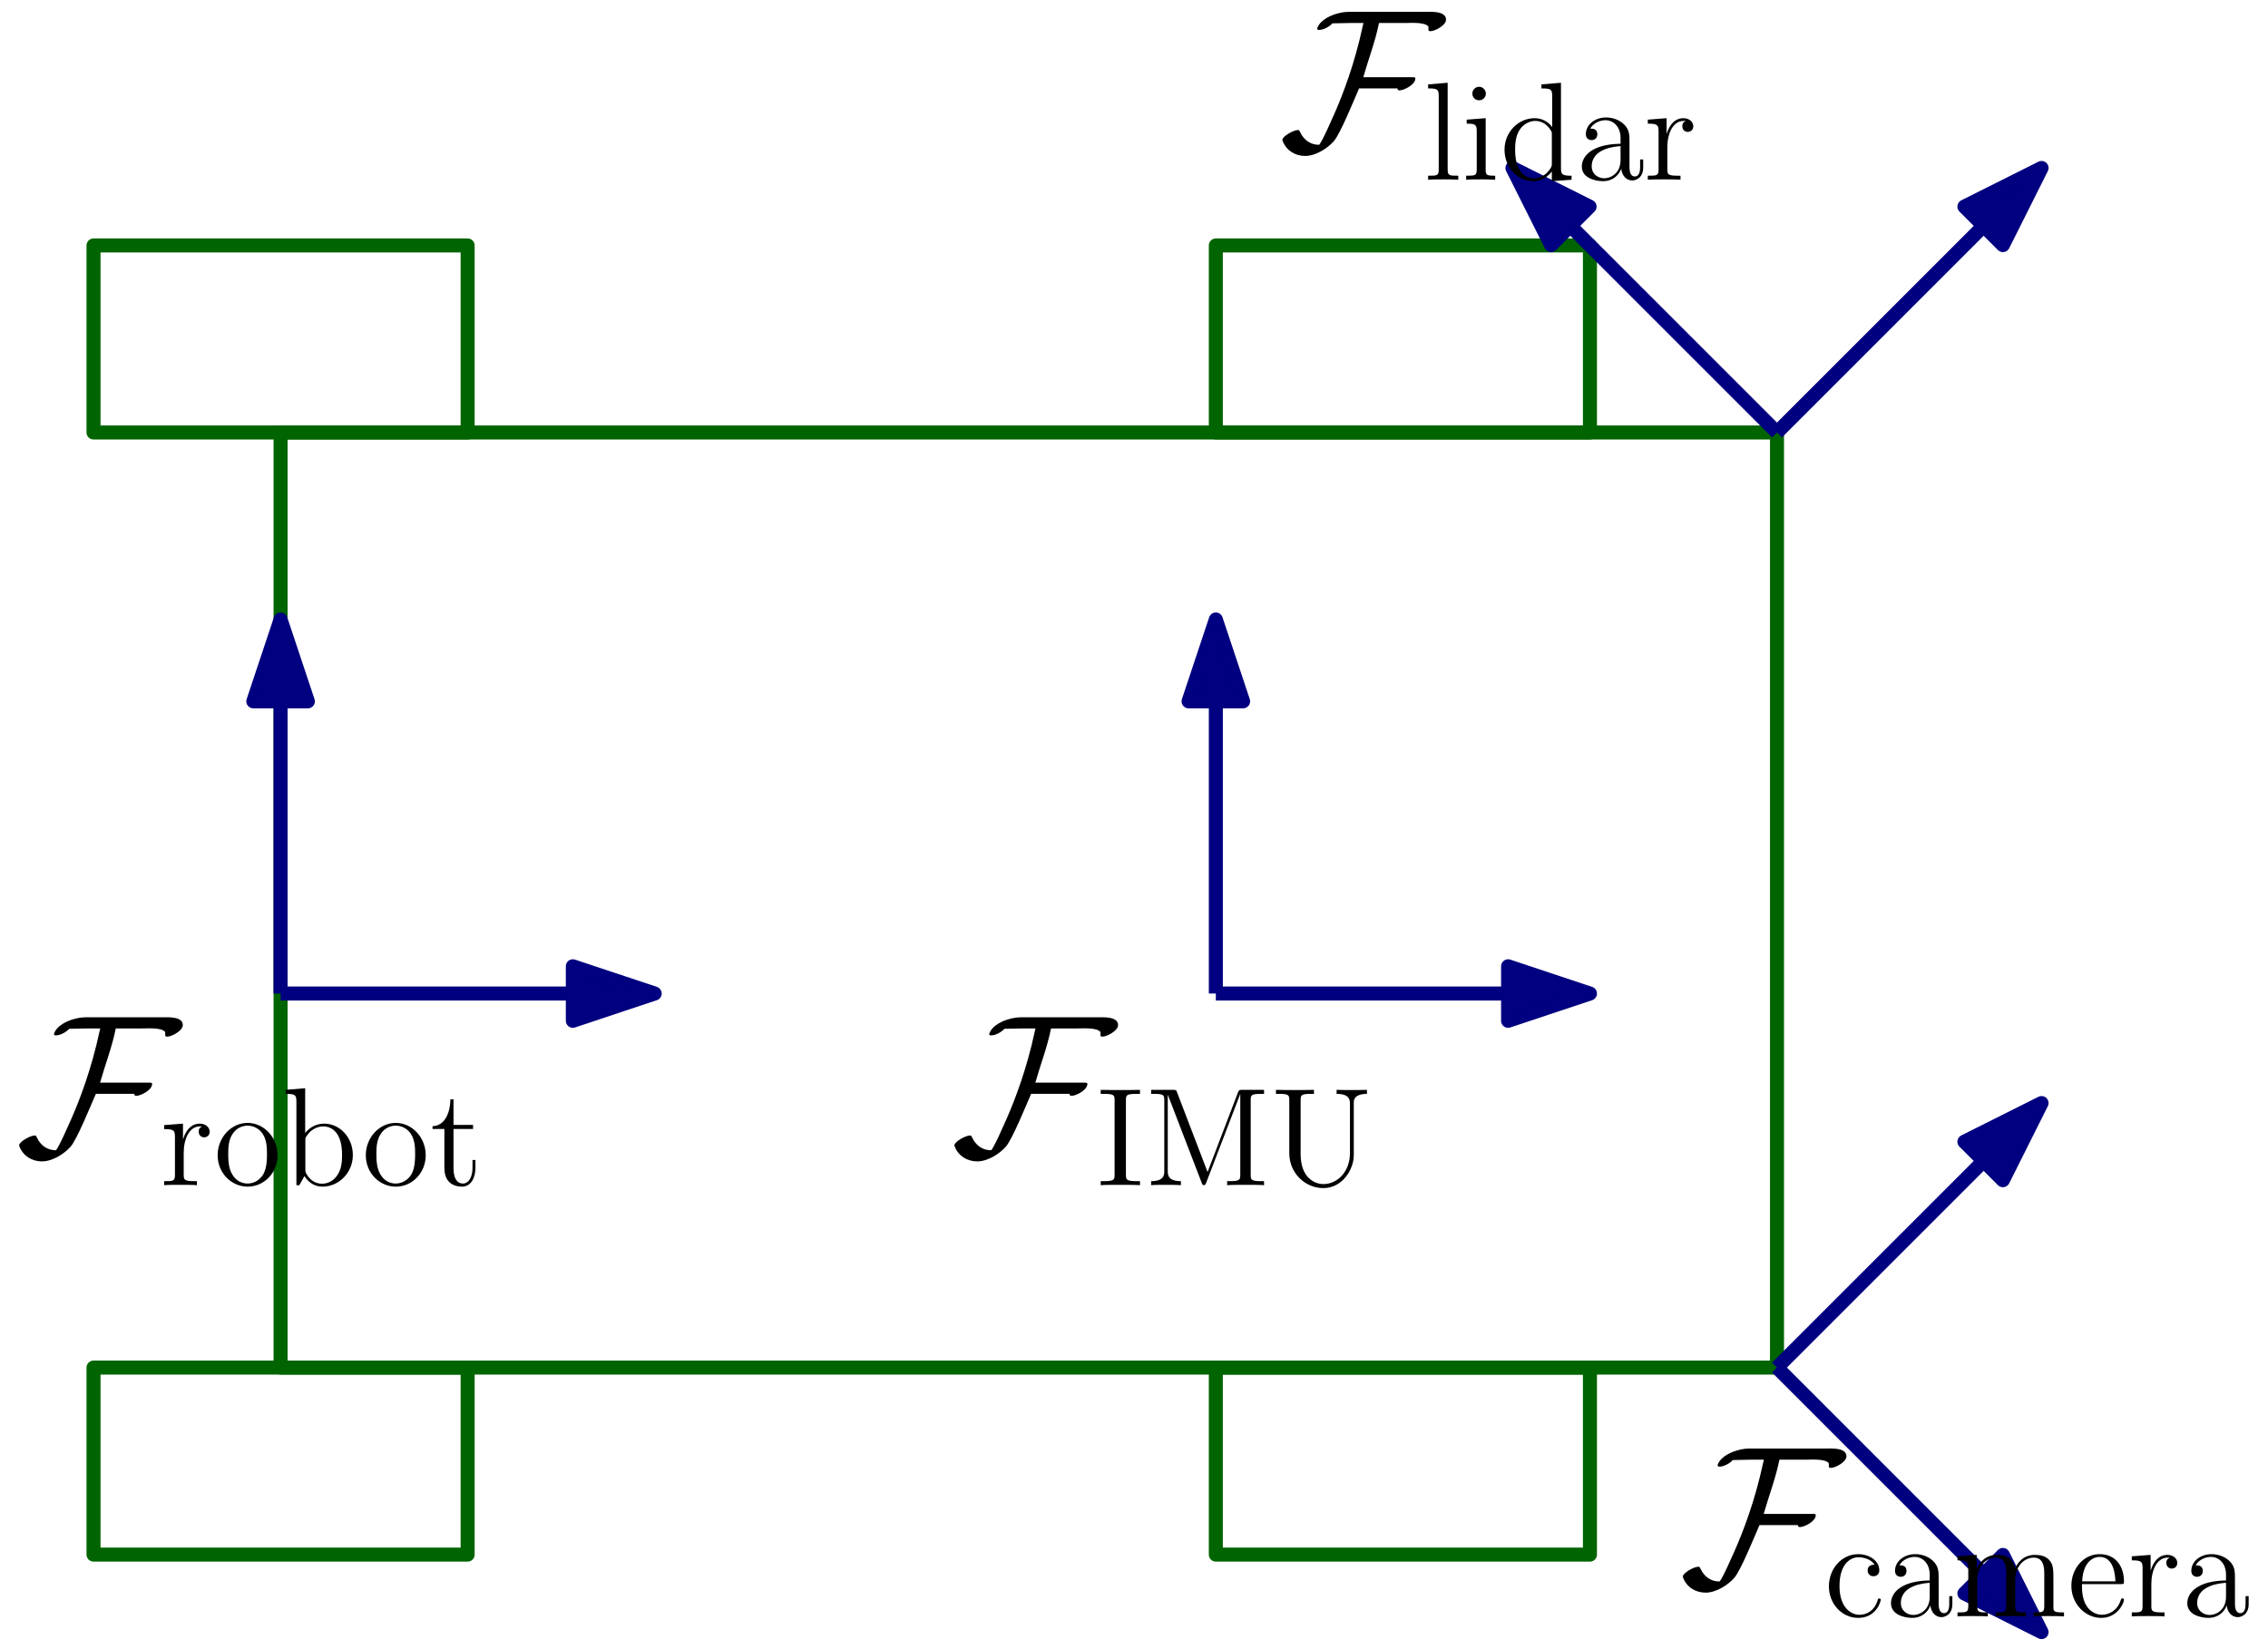
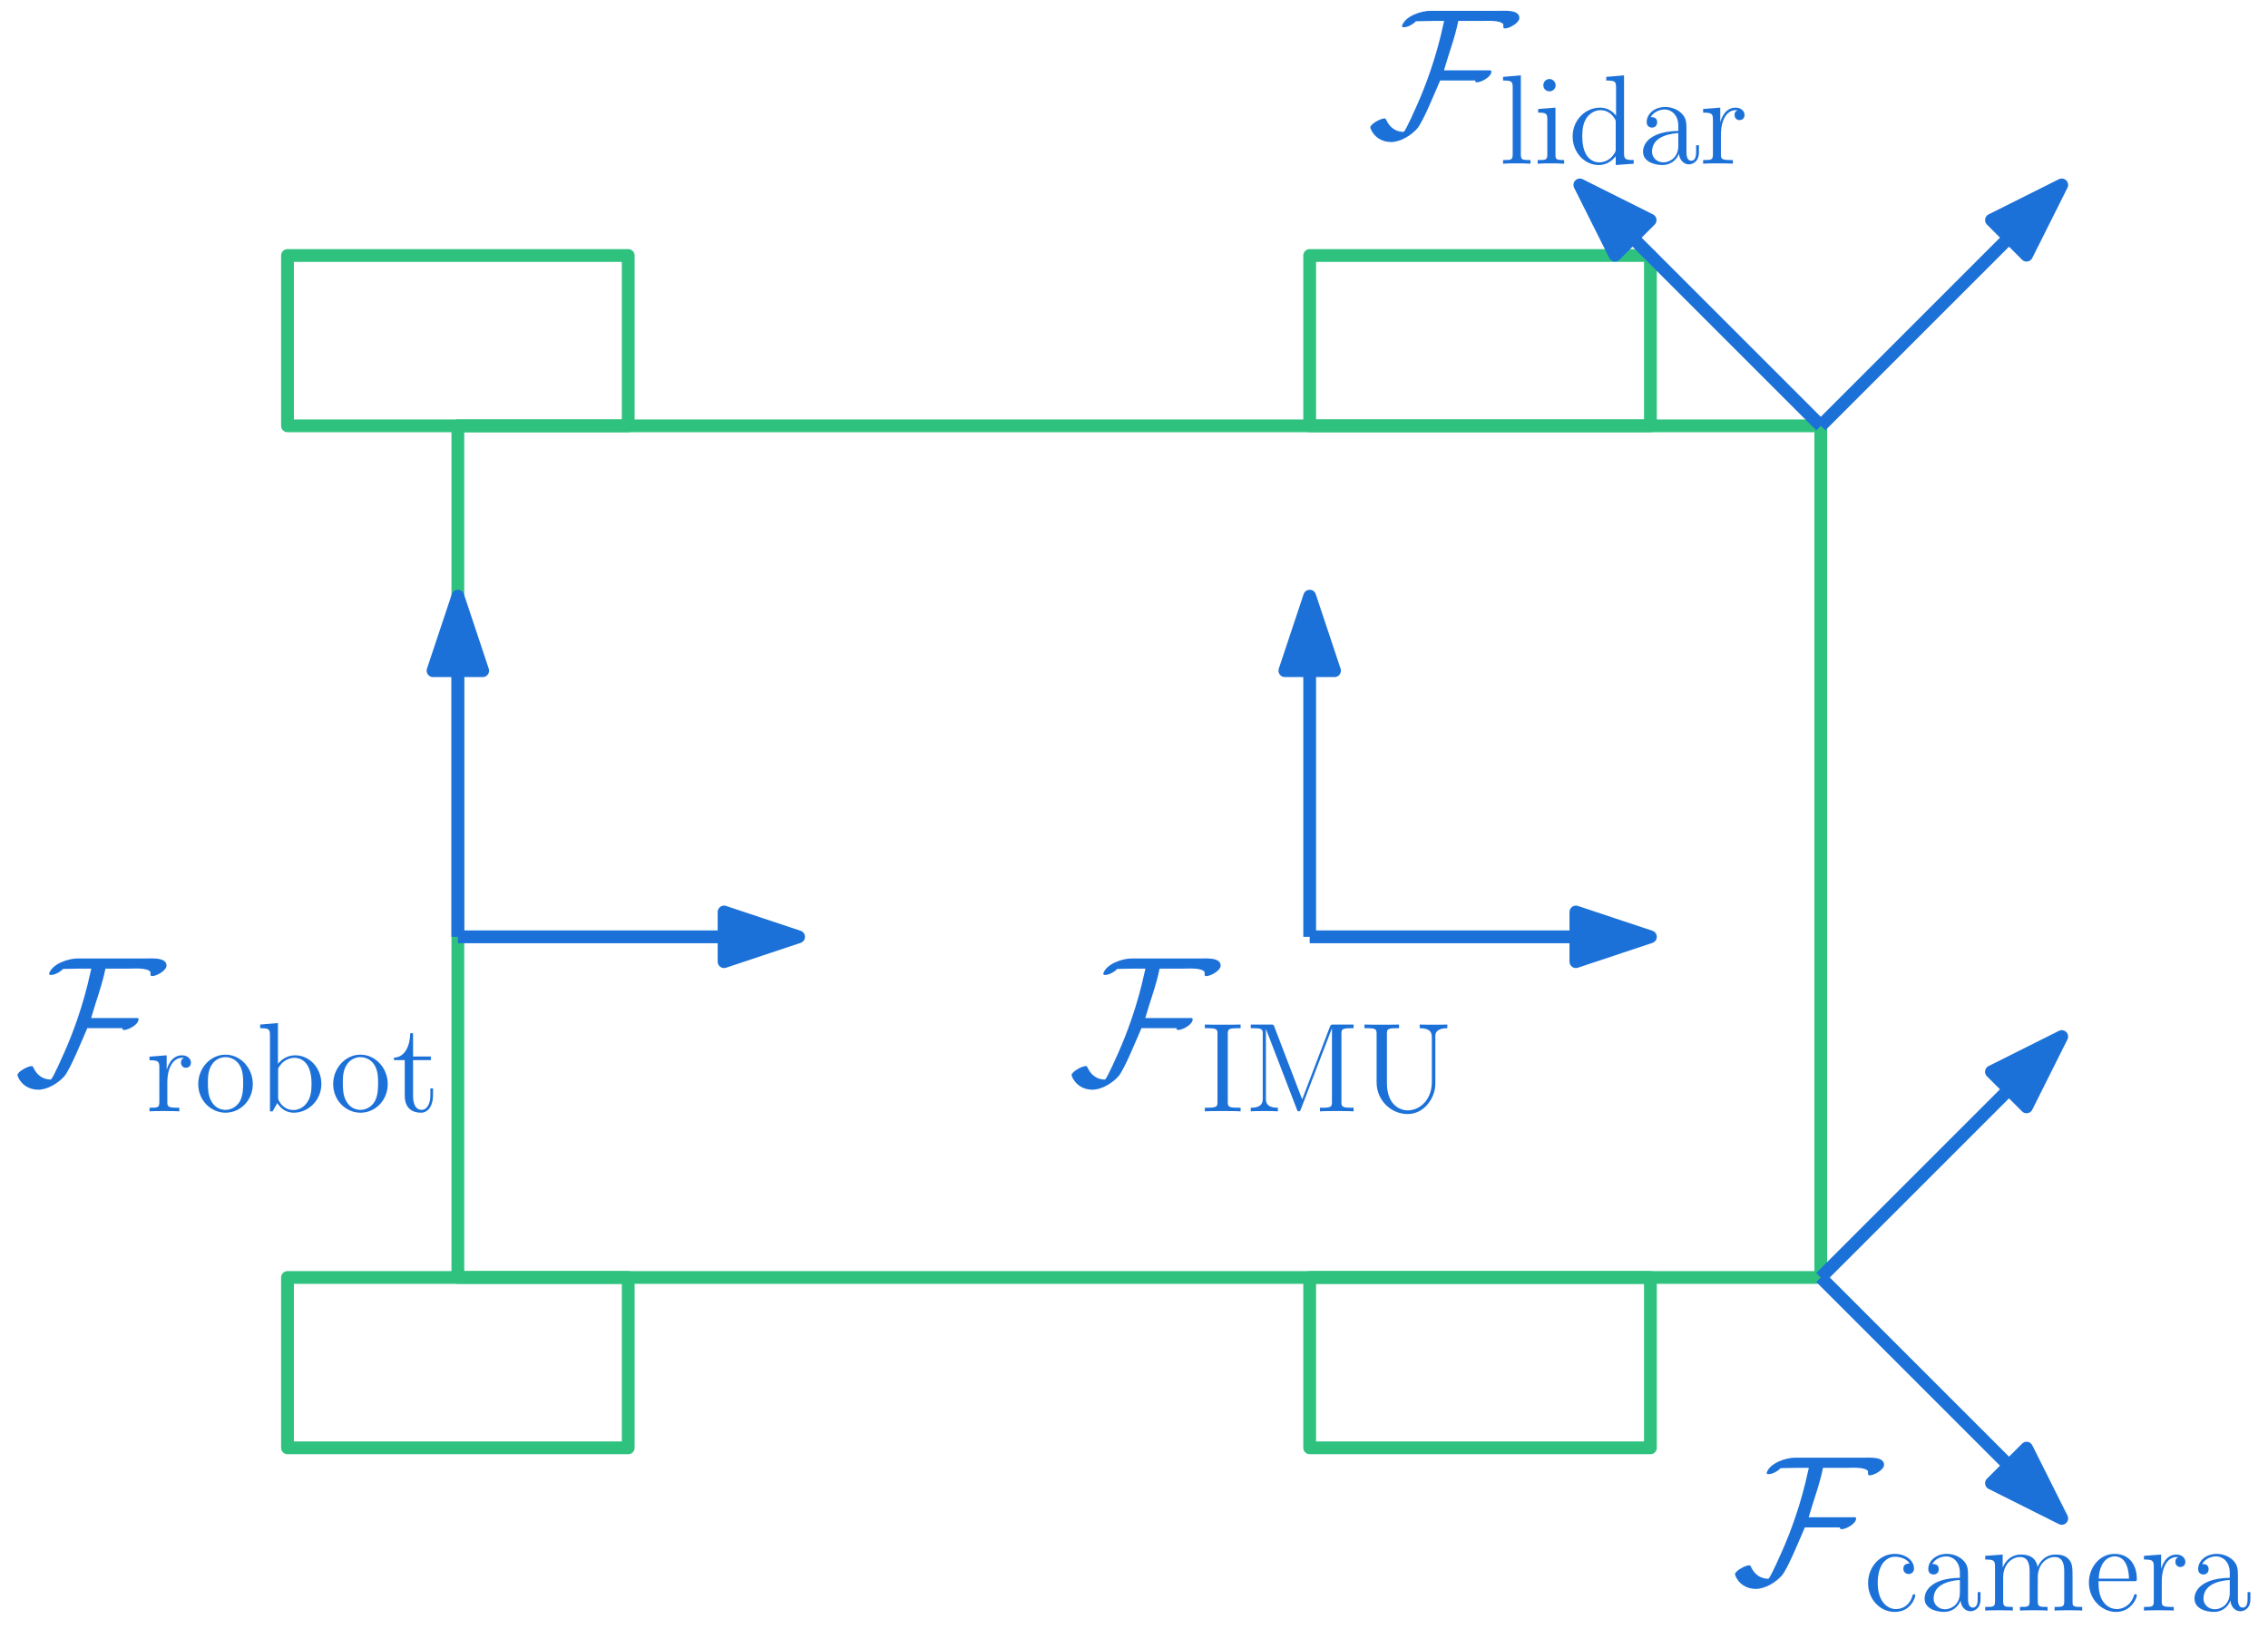
- <svg xmlns="http://www.w3.org/2000/svg" xmlns:xlink="http://www.w3.org/1999/xlink" width="194pt" height="141pt" viewBox="0 0 194 141" version="1.1">
+ <svg xmlns="http://www.w3.org/2000/svg" xmlns:xlink="http://www.w3.org/1999/xlink" width="213pt" height="153pt" viewBox="0 0 213 153" version="1.1">
  <defs>
    <g>
      <symbol overflow="visible" id="glyph0-0">
        <path style="stroke:none;" d="" />
      </symbol>
      <symbol overflow="visible" id="glyph0-1">
        <path style="stroke:none;" d="M 14.297 -11.109 C 14.297 -11.891 12.969 -11.781 12.438 -11.781 L 5.938 -11.781 C 5.078 -11.781 3.547 -11.281 3.266 -10.344 C 3.312 -10.25 3.344 -10.234 3.438 -10.234 C 3.828 -10.234 4.344 -10.531 4.578 -10.797 C 5.109 -10.797 5.625 -10.828 6.172 -10.828 L 7.234 -10.828 C 7.234 -10.828 7.156 -10.516 7.156 -10.5 C 6.484 -7.359 5.469 -4.688 4.719 -3 C 4.609 -2.766 3.688 -0.625 3.438 -0.406 C 2.688 -0.406 2.125 -0.828 1.812 -1.5 C 1.75 -1.594 1.75 -1.672 1.641 -1.672 C 1.234 -1.672 0.297 -1.125 0.297 -0.828 C 0.297 -0.797 0.312 -0.75 0.328 -0.719 C 0.641 0.094 1.406 0.547 2.25 0.547 C 3.141 0.547 4.156 -0.094 4.703 -0.719 C 5.266 -1.375 6.406 -4.203 6.859 -5.234 L 10.172 -5.234 C 10.156 -5.219 10.141 -5.203 10.141 -5.188 C 10.141 -5.109 10.25 -5.062 10.312 -5.062 C 10.688 -5.062 11.672 -5.547 11.672 -6.078 C 11.672 -6.203 11.547 -6.188 11.344 -6.188 L 7.219 -6.188 C 7.656 -7.734 8.25 -9.25 8.562 -10.828 L 10.828 -10.828 C 11.266 -10.828 12.469 -10.922 12.781 -10.531 C 12.812 -10.438 12.766 -10.266 12.812 -10.172 C 12.844 -10.141 12.891 -10.125 12.953 -10.125 C 13.359 -10.125 14.297 -10.641 14.297 -11.109 Z M 14.297 -11.109 " />
      </symbol>
      <symbol overflow="visible" id="glyph1-0">
        <path style="stroke:none;" d="" />
      </symbol>
      <symbol overflow="visible" id="glyph1-1">
        <path style="stroke:none;" d="M 2 -2.781 C 2 -3.938 2.469 -5.031 3.391 -5.031 C 3.484 -5.031 3.516 -5.031 3.562 -5.016 C 3.469 -4.969 3.281 -4.906 3.281 -4.578 C 3.281 -4.234 3.547 -4.094 3.734 -4.094 C 3.984 -4.094 4.219 -4.25 4.219 -4.578 C 4.219 -4.938 3.891 -5.266 3.375 -5.266 C 2.359 -5.266 2.016 -4.172 1.953 -3.938 L 1.938 -3.938 L 1.938 -5.266 L 0.328 -5.141 L 0.328 -4.797 C 1.141 -4.797 1.25 -4.703 1.25 -4.125 L 1.25 -0.891 C 1.25 -0.344 1.109 -0.344 0.328 -0.344 L 0.328 0 C 0.672 -0.031 1.328 -0.031 1.688 -0.031 C 2.016 -0.031 2.859 -0.031 3.125 0 L 3.125 -0.344 L 2.891 -0.344 C 2.016 -0.344 2 -0.484 2 -0.906 Z M 2 -2.781 " />
      </symbol>
      <symbol overflow="visible" id="glyph1-2">
        <path style="stroke:none;" d="M 5.484 -2.562 C 5.484 -4.094 4.312 -5.328 2.922 -5.328 C 1.5 -5.328 0.359 -4.062 0.359 -2.562 C 0.359 -1.031 1.547 0.125 2.922 0.125 C 4.328 0.125 5.484 -1.047 5.484 -2.562 Z M 2.922 -0.141 C 2.484 -0.141 1.953 -0.328 1.609 -0.922 C 1.281 -1.453 1.266 -2.156 1.266 -2.672 C 1.266 -3.125 1.266 -3.844 1.641 -4.391 C 1.969 -4.906 2.5 -5.094 2.922 -5.094 C 3.375 -5.094 3.891 -4.875 4.203 -4.406 C 4.578 -3.859 4.578 -3.109 4.578 -2.672 C 4.578 -2.25 4.578 -1.5 4.266 -0.938 C 3.938 -0.375 3.375 -0.141 2.922 -0.141 Z M 2.922 -0.141 " />
      </symbol>
      <symbol overflow="visible" id="glyph1-3">
        <path style="stroke:none;" d="M 2 -8.297 L 0.328 -8.156 L 0.328 -7.812 C 1.141 -7.812 1.25 -7.734 1.25 -7.141 L 1.25 0 L 1.5 0 C 1.547 -0.094 1.891 -0.688 1.938 -0.781 C 2.219 -0.328 2.719 0.125 3.484 0.125 C 4.859 0.125 6.078 -1.047 6.078 -2.578 C 6.078 -4.094 4.953 -5.266 3.625 -5.266 C 2.969 -5.266 2.406 -4.969 2 -4.469 Z M 2.016 -3.828 C 2.016 -4.047 2.016 -4.062 2.156 -4.25 C 2.438 -4.688 2.969 -5.031 3.547 -5.031 C 3.906 -5.031 5.156 -4.891 5.156 -2.594 C 5.156 -1.797 5.047 -1.297 4.75 -0.859 C 4.516 -0.484 4.047 -0.125 3.438 -0.125 C 2.797 -0.125 2.375 -0.531 2.172 -0.859 C 2.016 -1.109 2.016 -1.156 2.016 -1.359 Z M 2.016 -3.828 " />
      </symbol>
      <symbol overflow="visible" id="glyph1-4">
        <path style="stroke:none;" d="M 2.016 -4.812 L 3.688 -4.812 L 3.688 -5.156 L 2.016 -5.156 L 2.016 -7.344 L 1.75 -7.344 C 1.734 -6.234 1.297 -5.078 0.219 -5.047 L 0.219 -4.812 L 1.234 -4.812 L 1.234 -1.484 C 1.234 -0.156 2.109 0.125 2.75 0.125 C 3.5 0.125 3.891 -0.625 3.891 -1.484 L 3.891 -2.156 L 3.641 -2.156 L 3.641 -1.5 C 3.641 -0.641 3.281 -0.141 2.828 -0.141 C 2.016 -0.141 2.016 -1.25 2.016 -1.453 Z M 2.016 -4.812 " />
      </symbol>
      <symbol overflow="visible" id="glyph1-5">
        <path style="stroke:none;" d="M 2.062 -8.297 L 0.391 -8.156 L 0.391 -7.812 C 1.203 -7.812 1.297 -7.734 1.297 -7.141 L 1.297 -0.891 C 1.297 -0.344 1.172 -0.344 0.391 -0.344 L 0.391 0 C 0.734 -0.031 1.312 -0.031 1.672 -0.031 C 2.031 -0.031 2.625 -0.031 2.969 0 L 2.969 -0.344 C 2.203 -0.344 2.062 -0.344 2.062 -0.891 Z M 2.062 -8.297 " />
      </symbol>
      <symbol overflow="visible" id="glyph1-6">
        <path style="stroke:none;" d="M 2.078 -7.359 C 2.078 -7.672 1.828 -7.953 1.5 -7.953 C 1.188 -7.953 0.922 -7.703 0.922 -7.375 C 0.922 -7.016 1.203 -6.797 1.5 -6.797 C 1.859 -6.797 2.078 -7.094 2.078 -7.359 Z M 0.438 -5.141 L 0.438 -4.797 C 1.188 -4.797 1.297 -4.719 1.297 -4.141 L 1.297 -0.891 C 1.297 -0.344 1.172 -0.344 0.391 -0.344 L 0.391 0 C 0.734 -0.031 1.297 -0.031 1.656 -0.031 C 1.781 -0.031 2.469 -0.031 2.875 0 L 2.875 -0.344 C 2.109 -0.344 2.062 -0.406 2.062 -0.875 L 2.062 -5.266 Z M 0.438 -5.141 " />
      </symbol>
      <symbol overflow="visible" id="glyph1-7">
        <path style="stroke:none;" d="M 3.578 -8.156 L 3.578 -7.812 C 4.406 -7.812 4.5 -7.734 4.5 -7.141 L 4.5 -4.5 C 4.25 -4.859 3.734 -5.266 3 -5.266 C 1.609 -5.266 0.422 -4.094 0.422 -2.562 C 0.422 -1.047 1.547 0.125 2.875 0.125 C 3.781 0.125 4.297 -0.484 4.469 -0.703 L 4.469 0.125 L 6.156 0 L 6.156 -0.344 C 5.344 -0.344 5.25 -0.438 5.25 -1.016 L 5.25 -8.297 Z M 4.469 -1.406 C 4.469 -1.188 4.469 -1.141 4.297 -0.891 C 4.016 -0.469 3.531 -0.125 2.922 -0.125 C 2.625 -0.125 1.328 -0.234 1.328 -2.562 C 1.328 -3.422 1.469 -3.891 1.734 -4.297 C 1.969 -4.656 2.453 -5.031 3.047 -5.031 C 3.797 -5.031 4.203 -4.5 4.328 -4.297 C 4.469 -4.094 4.469 -4.078 4.469 -3.859 Z M 4.469 -1.406 " />
      </symbol>
      <symbol overflow="visible" id="glyph1-8">
        <path style="stroke:none;" d="M 4.609 -3.188 C 4.609 -3.844 4.609 -4.312 4.094 -4.781 C 3.672 -5.156 3.125 -5.328 2.609 -5.328 C 1.625 -5.328 0.875 -4.688 0.875 -3.906 C 0.875 -3.562 1.094 -3.391 1.375 -3.391 C 1.656 -3.391 1.859 -3.594 1.859 -3.891 C 1.859 -4.375 1.438 -4.375 1.25 -4.375 C 1.531 -4.875 2.109 -5.094 2.578 -5.094 C 3.125 -5.094 3.844 -4.641 3.844 -3.562 L 3.844 -3.078 C 1.438 -3.047 0.531 -2.047 0.531 -1.125 C 0.531 -0.172 1.625 0.125 2.359 0.125 C 3.141 0.125 3.688 -0.359 3.906 -0.938 C 3.953 -0.375 4.328 0.062 4.844 0.062 C 5.094 0.062 5.781 -0.109 5.781 -1.062 L 5.781 -1.734 L 5.516 -1.734 L 5.516 -1.062 C 5.516 -0.375 5.234 -0.281 5.062 -0.281 C 4.609 -0.281 4.609 -0.922 4.609 -1.094 Z M 3.844 -1.688 C 3.844 -0.516 2.969 -0.125 2.453 -0.125 C 1.859 -0.125 1.375 -0.547 1.375 -1.125 C 1.375 -2.703 3.406 -2.844 3.844 -2.875 Z M 3.844 -1.688 " />
      </symbol>
      <symbol overflow="visible" id="glyph1-9">
        <path style="stroke:none;" d="M 2.594 -7.25 C 2.594 -7.703 2.625 -7.812 3.531 -7.812 L 3.797 -7.812 L 3.797 -8.156 C 3.5 -8.141 2.469 -8.141 2.109 -8.141 C 1.75 -8.141 0.719 -8.141 0.438 -8.156 L 0.438 -7.812 L 0.688 -7.812 C 1.594 -7.812 1.625 -7.703 1.625 -7.25 L 1.625 -0.906 C 1.625 -0.469 1.594 -0.344 0.688 -0.344 L 0.438 -0.344 L 0.438 0 C 0.719 -0.031 1.75 -0.031 2.109 -0.031 C 2.469 -0.031 3.5 -0.031 3.797 0 L 3.797 -0.344 L 3.531 -0.344 C 2.625 -0.344 2.594 -0.469 2.594 -0.906 Z M 2.594 -7.25 " />
      </symbol>
      <symbol overflow="visible" id="glyph1-10">
        <path style="stroke:none;" d="M 2.75 -7.938 C 2.672 -8.156 2.656 -8.156 2.375 -8.156 L 0.531 -8.156 L 0.531 -7.812 L 0.766 -7.812 C 1.625 -7.812 1.656 -7.703 1.656 -7.25 L 1.656 -1.234 C 1.656 -0.906 1.656 -0.344 0.531 -0.344 L 0.531 0 C 0.844 -0.031 1.469 -0.031 1.812 -0.031 C 2.141 -0.031 2.766 -0.031 3.078 0 L 3.078 -0.344 C 1.953 -0.344 1.953 -0.906 1.953 -1.234 L 1.953 -7.75 L 4.844 -0.234 C 4.891 -0.094 4.922 0 5.047 0 C 5.156 0 5.172 -0.062 5.25 -0.234 L 8.156 -7.812 L 8.156 -0.906 C 8.156 -0.469 8.125 -0.344 7.266 -0.344 L 7.031 -0.344 L 7.031 0 C 7.297 -0.031 8.266 -0.031 8.609 -0.031 C 8.953 -0.031 9.906 -0.031 10.188 0 L 10.188 -0.344 L 9.938 -0.344 C 9.078 -0.344 9.047 -0.469 9.047 -0.906 L 9.047 -7.25 C 9.047 -7.703 9.078 -7.812 9.938 -7.812 L 10.188 -7.812 L 10.188 -8.156 L 8.328 -8.156 C 8.062 -8.156 8.062 -8.156 7.953 -7.922 L 5.359 -1.125 Z M 2.75 -7.938 " />
      </symbol>
      <symbol overflow="visible" id="glyph1-11">
        <path style="stroke:none;" d="M 6.812 -2.75 C 6.812 -1.078 5.672 -0.094 4.547 -0.094 C 3.844 -0.094 2.594 -0.578 2.594 -2.672 L 2.594 -7.25 C 2.594 -7.703 2.625 -7.812 3.484 -7.812 L 3.734 -7.812 L 3.734 -8.156 C 3.438 -8.141 2.469 -8.141 2.109 -8.141 C 1.75 -8.141 0.781 -8.141 0.484 -8.156 L 0.484 -7.812 L 0.734 -7.812 C 1.594 -7.812 1.625 -7.703 1.625 -7.25 L 1.625 -2.734 C 1.625 -1 3.016 0.25 4.531 0.25 C 6.188 0.25 7.141 -1.375 7.141 -2.562 L 7.141 -7.094 C 7.141 -7.812 8.062 -7.812 8.266 -7.812 L 8.266 -8.156 C 7.953 -8.141 7.312 -8.141 6.984 -8.141 C 6.641 -8.141 5.984 -8.141 5.672 -8.156 L 5.672 -7.812 C 6.812 -7.812 6.812 -7.25 6.812 -6.938 Z M 6.812 -2.75 " />
      </symbol>
      <symbol overflow="visible" id="glyph1-12">
        <path style="stroke:none;" d="M 4.328 -4.422 C 4.188 -4.422 3.734 -4.422 3.734 -3.938 C 3.734 -3.641 3.938 -3.438 4.234 -3.438 C 4.5 -3.438 4.734 -3.609 4.734 -3.953 C 4.734 -4.75 3.891 -5.328 2.922 -5.328 C 1.531 -5.328 0.422 -4.094 0.422 -2.578 C 0.422 -1.047 1.562 0.125 2.922 0.125 C 4.5 0.125 4.859 -1.312 4.859 -1.422 C 4.859 -1.531 4.766 -1.531 4.734 -1.531 C 4.625 -1.531 4.609 -1.5 4.578 -1.344 C 4.312 -0.5 3.672 -0.141 3.031 -0.141 C 2.297 -0.141 1.328 -0.781 1.328 -2.594 C 1.328 -4.578 2.344 -5.062 2.938 -5.062 C 3.391 -5.062 4.047 -4.891 4.328 -4.422 Z M 4.328 -4.422 " />
      </symbol>
      <symbol overflow="visible" id="glyph1-13">
        <path style="stroke:none;" d="M 8.578 -2.906 C 8.578 -4.016 8.578 -4.344 8.297 -4.734 C 7.953 -5.203 7.391 -5.266 6.984 -5.266 C 5.984 -5.266 5.484 -4.547 5.297 -4.094 C 5.125 -5.016 4.484 -5.266 3.734 -5.266 C 2.562 -5.266 2.109 -4.281 2.016 -4.047 L 2.016 -5.266 L 0.375 -5.141 L 0.375 -4.797 C 1.188 -4.797 1.297 -4.703 1.297 -4.125 L 1.297 -0.891 C 1.297 -0.344 1.156 -0.344 0.375 -0.344 L 0.375 0 C 0.688 -0.031 1.344 -0.031 1.672 -0.031 C 2.016 -0.031 2.672 -0.031 2.969 0 L 2.969 -0.344 C 2.219 -0.344 2.062 -0.344 2.062 -0.891 L 2.062 -3.109 C 2.062 -4.359 2.891 -5.031 3.641 -5.031 C 4.375 -5.031 4.547 -4.422 4.547 -3.688 L 4.547 -0.891 C 4.547 -0.344 4.406 -0.344 3.641 -0.344 L 3.641 0 C 3.938 -0.031 4.594 -0.031 4.922 -0.031 C 5.266 -0.031 5.922 -0.031 6.234 0 L 6.234 -0.344 C 5.469 -0.344 5.312 -0.344 5.312 -0.891 L 5.312 -3.109 C 5.312 -4.359 6.141 -5.031 6.891 -5.031 C 7.625 -5.031 7.797 -4.422 7.797 -3.688 L 7.797 -0.891 C 7.797 -0.344 7.656 -0.344 6.891 -0.344 L 6.891 0 C 7.203 -0.031 7.844 -0.031 8.172 -0.031 C 8.516 -0.031 9.172 -0.031 9.484 0 L 9.484 -0.344 C 8.875 -0.344 8.578 -0.344 8.578 -0.703 Z M 8.578 -2.906 " />
      </symbol>
      <symbol overflow="visible" id="glyph1-14">
        <path style="stroke:none;" d="M 4.578 -2.766 C 4.844 -2.766 4.859 -2.766 4.859 -3 C 4.859 -4.203 4.219 -5.328 2.766 -5.328 C 1.406 -5.328 0.359 -4.094 0.359 -2.625 C 0.359 -1.047 1.578 0.125 2.906 0.125 C 4.328 0.125 4.859 -1.172 4.859 -1.422 C 4.859 -1.5 4.812 -1.547 4.734 -1.547 C 4.641 -1.547 4.609 -1.484 4.594 -1.422 C 4.281 -0.422 3.484 -0.141 2.969 -0.141 C 2.469 -0.141 1.266 -0.484 1.266 -2.547 L 1.266 -2.766 Z M 1.281 -3 C 1.375 -4.875 2.422 -5.094 2.766 -5.094 C 4.047 -5.094 4.109 -3.406 4.125 -3 Z M 1.281 -3 " />
      </symbol>
    </g>
  </defs>
-   <g id="surface64698">
-     <path style="fill:none;stroke-width:1.2;stroke-linecap:butt;stroke-linejoin:round;stroke:rgb(0%,39.2%,0%);stroke-opacity:1;stroke-miterlimit:10;" d="M 192 656 L 192 576 L 320 576 L 320 656 Z M 192 656 " transform="matrix(1,0,0,-1,-168,693)" />
-     <path style="fill:none;stroke-width:1.2;stroke-linecap:butt;stroke-linejoin:round;stroke:rgb(0%,39.2%,0%);stroke-opacity:1;stroke-miterlimit:10;" d="M 176 672 L 176 656 L 208 656 L 208 672 Z M 176 672 " transform="matrix(1,0,0,-1,-168,693)" />
-     <path style="fill:none;stroke-width:1.2;stroke-linecap:butt;stroke-linejoin:round;stroke:rgb(0%,39.2%,0%);stroke-opacity:1;stroke-miterlimit:10;" d="M 176 576 L 176 560 L 208 560 L 208 576 Z M 176 576 " transform="matrix(1,0,0,-1,-168,693)" />
-     <path style="fill:none;stroke-width:1.2;stroke-linecap:butt;stroke-linejoin:round;stroke:rgb(0%,39.2%,0%);stroke-opacity:1;stroke-miterlimit:10;" d="M 272 576 L 272 560 L 304 560 L 304 576 Z M 272 576 " transform="matrix(1,0,0,-1,-168,693)" />
-     <path style="fill:none;stroke-width:1.2;stroke-linecap:butt;stroke-linejoin:round;stroke:rgb(0%,39.2%,0%);stroke-opacity:1;stroke-miterlimit:10;" d="M 272 672 L 272 656 L 304 656 L 304 672 Z M 272 672 " transform="matrix(1,0,0,-1,-168,693)" />
-     <path style="fill:none;stroke-width:1.2;stroke-linecap:butt;stroke-linejoin:round;stroke:rgb(0%,0%,50.2%);stroke-opacity:1;stroke-miterlimit:10;" d="M 192 608 L 224 608 " transform="matrix(1,0,0,-1,-168,693)" />
-     <path style="fill-rule:evenodd;fill:rgb(0%,0%,50.2%);fill-opacity:1;stroke-width:1.2;stroke-linecap:butt;stroke-linejoin:round;stroke:rgb(0%,0%,50.2%);stroke-opacity:1;stroke-miterlimit:10;" d="M 224 608 L 217 610.332 L 217 605.668 Z M 224 608 " transform="matrix(1,0,0,-1,-168,693)" />
-     <path style="fill:none;stroke-width:1.2;stroke-linecap:butt;stroke-linejoin:round;stroke:rgb(0%,0%,50.2%);stroke-opacity:1;stroke-miterlimit:10;" d="M 192 608 L 192 640 " transform="matrix(1,0,0,-1,-168,693)" />
-     <path style="fill-rule:evenodd;fill:rgb(0%,0%,50.2%);fill-opacity:1;stroke-width:1.2;stroke-linecap:butt;stroke-linejoin:round;stroke:rgb(0%,0%,50.2%);stroke-opacity:1;stroke-miterlimit:10;" d="M 192 640 L 189.668 633 L 194.332 633 Z M 192 640 " transform="matrix(1,0,0,-1,-168,693)" />
-     <g style="fill:rgb(0%,0%,0%);fill-opacity:1;">
-       <use xlink:href="#glyph0-1" x="1.341" y="98.814" />
+   <g id="surface3678">
+     <path style="fill:none;stroke-width:1.2;stroke-linecap:butt;stroke-linejoin:round;stroke:rgb(18%,76.1%,49.4%);stroke-opacity:1;stroke-miterlimit:10;" d="M 192 656 L 192 576 L 320 576 L 320 656 Z M 192 656 " transform="matrix(1,0,0,-1,-149,696)" />
+     <path style="fill:none;stroke-width:1.2;stroke-linecap:butt;stroke-linejoin:round;stroke:rgb(18%,76.1%,49.4%);stroke-opacity:1;stroke-miterlimit:10;" d="M 176 672 L 176 656 L 208 656 L 208 672 Z M 176 672 " transform="matrix(1,0,0,-1,-149,696)" />
+     <path style="fill:none;stroke-width:1.2;stroke-linecap:butt;stroke-linejoin:round;stroke:rgb(18%,76.1%,49.4%);stroke-opacity:1;stroke-miterlimit:10;" d="M 176 576 L 176 560 L 208 560 L 208 576 Z M 176 576 " transform="matrix(1,0,0,-1,-149,696)" />
+     <path style="fill:none;stroke-width:1.2;stroke-linecap:butt;stroke-linejoin:round;stroke:rgb(18%,76.1%,49.4%);stroke-opacity:1;stroke-miterlimit:10;" d="M 272 576 L 272 560 L 304 560 L 304 576 Z M 272 576 " transform="matrix(1,0,0,-1,-149,696)" />
+     <path style="fill:none;stroke-width:1.2;stroke-linecap:butt;stroke-linejoin:round;stroke:rgb(18%,76.1%,49.4%);stroke-opacity:1;stroke-miterlimit:10;" d="M 272 672 L 272 656 L 304 656 L 304 672 Z M 272 672 " transform="matrix(1,0,0,-1,-149,696)" />
+     <path style="fill:none;stroke-width:1.2;stroke-linecap:butt;stroke-linejoin:round;stroke:rgb(11%,44.3%,84.7%);stroke-opacity:1;stroke-miterlimit:10;" d="M 192 608 L 224 608 " transform="matrix(1,0,0,-1,-149,696)" />
+     <path style="fill-rule:evenodd;fill:rgb(11%,44.3%,84.7%);fill-opacity:1;stroke-width:1.2;stroke-linecap:butt;stroke-linejoin:round;stroke:rgb(11%,44.3%,84.7%);stroke-opacity:1;stroke-miterlimit:10;" d="M 224 608 L 217 610.332 L 217 605.668 Z M 224 608 " transform="matrix(1,0,0,-1,-149,696)" />
+     <path style="fill:none;stroke-width:1.2;stroke-linecap:butt;stroke-linejoin:round;stroke:rgb(11%,44.3%,84.7%);stroke-opacity:1;stroke-miterlimit:10;" d="M 192 608 L 192 640 " transform="matrix(1,0,0,-1,-149,696)" />
+     <path style="fill-rule:evenodd;fill:rgb(11%,44.3%,84.7%);fill-opacity:1;stroke-width:1.2;stroke-linecap:butt;stroke-linejoin:round;stroke:rgb(11%,44.3%,84.7%);stroke-opacity:1;stroke-miterlimit:10;" d="M 192 640 L 189.668 633 L 194.332 633 Z M 192 640 " transform="matrix(1,0,0,-1,-149,696)" />
+     <g style="fill:rgb(11%,44.3%,84.7%);fill-opacity:1;">
+       <use xlink:href="#glyph0-1" x="1.341" y="101.814" />
    </g>
-     <g style="fill:rgb(0%,0%,0%);fill-opacity:1;">
-       <use xlink:href="#glyph1-1" x="13.715" y="101.396" />
-       <use xlink:href="#glyph1-2" x="18.258" y="101.396" />
-       <use xlink:href="#glyph1-3" x="24.104" y="101.396" />
-       <use xlink:href="#glyph1-2" x="30.931" y="101.396" />
-       <use xlink:href="#glyph1-4" x="36.777" y="101.396" />
+     <g style="fill:rgb(11%,44.3%,84.7%);fill-opacity:1;">
+       <use xlink:href="#glyph1-1" x="13.715" y="104.396" />
+       <use xlink:href="#glyph1-2" x="18.258" y="104.396" />
+       <use xlink:href="#glyph1-3" x="24.104" y="104.396" />
+       <use xlink:href="#glyph1-2" x="30.931" y="104.396" />
+       <use xlink:href="#glyph1-4" x="36.777" y="104.396" />
    </g>
-     <path style="fill:none;stroke-width:1.2;stroke-linecap:butt;stroke-linejoin:round;stroke:rgb(0%,0%,50.2%);stroke-opacity:1;stroke-miterlimit:10;" d="M 320 656 L 342.629 678.629 " transform="matrix(1,0,0,-1,-168,693)" />
-     <path style="fill-rule:evenodd;fill:rgb(0%,0%,50.2%);fill-opacity:1;stroke-width:1.2;stroke-linecap:butt;stroke-linejoin:round;stroke:rgb(0%,0%,50.2%);stroke-opacity:1;stroke-miterlimit:10;" d="M 342.629 678.629 L 336.031 675.324 L 339.324 672.031 Z M 342.629 678.629 " transform="matrix(1,0,0,-1,-168,693)" />
-     <path style="fill:none;stroke-width:1.2;stroke-linecap:butt;stroke-linejoin:round;stroke:rgb(0%,0%,50.2%);stroke-opacity:1;stroke-miterlimit:10;" d="M 320 656 L 297.371 678.629 " transform="matrix(1,0,0,-1,-168,693)" />
-     <path style="fill-rule:evenodd;fill:rgb(0%,0%,50.2%);fill-opacity:1;stroke-width:1.2;stroke-linecap:butt;stroke-linejoin:round;stroke:rgb(0%,0%,50.2%);stroke-opacity:1;stroke-miterlimit:10;" d="M 297.371 678.629 L 300.676 672.031 L 303.969 675.324 Z M 297.371 678.629 " transform="matrix(1,0,0,-1,-168,693)" />
-     <g style="fill:rgb(0%,0%,0%);fill-opacity:1;">
-       <use xlink:href="#glyph0-1" x="109.394" y="12.795" />
+     <path style="fill:none;stroke-width:1.2;stroke-linecap:butt;stroke-linejoin:round;stroke:rgb(11%,44.3%,84.7%);stroke-opacity:1;stroke-miterlimit:10;" d="M 320 656 L 342.629 678.629 " transform="matrix(1,0,0,-1,-149,696)" />
+     <path style="fill-rule:evenodd;fill:rgb(11%,44.3%,84.7%);fill-opacity:1;stroke-width:1.2;stroke-linecap:butt;stroke-linejoin:round;stroke:rgb(11%,44.3%,84.7%);stroke-opacity:1;stroke-miterlimit:10;" d="M 342.629 678.629 L 336.031 675.328 L 339.324 672.031 Z M 342.629 678.629 " transform="matrix(1,0,0,-1,-149,696)" />
+     <path style="fill:none;stroke-width:1.2;stroke-linecap:butt;stroke-linejoin:round;stroke:rgb(11%,44.3%,84.7%);stroke-opacity:1;stroke-miterlimit:10;" d="M 320 656 L 297.371 678.629 " transform="matrix(1,0,0,-1,-149,696)" />
+     <path style="fill-rule:evenodd;fill:rgb(11%,44.3%,84.7%);fill-opacity:1;stroke-width:1.2;stroke-linecap:butt;stroke-linejoin:round;stroke:rgb(11%,44.3%,84.7%);stroke-opacity:1;stroke-miterlimit:10;" d="M 297.371 678.629 L 300.676 672.031 L 303.973 675.324 Z M 297.371 678.629 " transform="matrix(1,0,0,-1,-149,696)" />
+     <g style="fill:rgb(11%,44.3%,84.7%);fill-opacity:1;">
+       <use xlink:href="#glyph0-1" x="128.394" y="12.795" />
    </g>
-     <g style="fill:rgb(0%,0%,0%);fill-opacity:1;">
-       <use xlink:href="#glyph1-5" x="121.768" y="15.377" />
-       <use xlink:href="#glyph1-6" x="125.02" y="15.377" />
-       <use xlink:href="#glyph1-7" x="128.272" y="15.377" />
-       <use xlink:href="#glyph1-8" x="134.775" y="15.377" />
-       <use xlink:href="#glyph1-1" x="140.621" y="15.377" />
+     <g style="fill:rgb(11%,44.3%,84.7%);fill-opacity:1;">
+       <use xlink:href="#glyph1-5" x="140.768" y="15.377" />
+       <use xlink:href="#glyph1-6" x="144.02" y="15.377" />
+       <use xlink:href="#glyph1-7" x="147.272" y="15.377" />
+       <use xlink:href="#glyph1-8" x="153.775" y="15.377" />
+       <use xlink:href="#glyph1-1" x="159.621" y="15.377" />
    </g>
-     <path style="fill:none;stroke-width:1.2;stroke-linecap:butt;stroke-linejoin:round;stroke:rgb(0%,0%,50.2%);stroke-opacity:1;stroke-miterlimit:10;" d="M 272 608 L 304 608 " transform="matrix(1,0,0,-1,-168,693)" />
-     <path style="fill-rule:evenodd;fill:rgb(0%,0%,50.2%);fill-opacity:1;stroke-width:1.2;stroke-linecap:butt;stroke-linejoin:round;stroke:rgb(0%,0%,50.2%);stroke-opacity:1;stroke-miterlimit:10;" d="M 304 608 L 297 610.332 L 297 605.668 Z M 304 608 " transform="matrix(1,0,0,-1,-168,693)" />
-     <path style="fill:none;stroke-width:1.2;stroke-linecap:butt;stroke-linejoin:round;stroke:rgb(0%,0%,50.2%);stroke-opacity:1;stroke-miterlimit:10;" d="M 272 608 L 272 640 " transform="matrix(1,0,0,-1,-168,693)" />
-     <path style="fill-rule:evenodd;fill:rgb(0%,0%,50.2%);fill-opacity:1;stroke-width:1.2;stroke-linecap:butt;stroke-linejoin:round;stroke:rgb(0%,0%,50.2%);stroke-opacity:1;stroke-miterlimit:10;" d="M 272 640 L 269.668 633 L 274.332 633 Z M 272 640 " transform="matrix(1,0,0,-1,-168,693)" />
-     <g style="fill:rgb(0%,0%,0%);fill-opacity:1;">
-       <use xlink:href="#glyph0-1" x="81.341" y="98.814" />
+     <path style="fill:none;stroke-width:1.2;stroke-linecap:butt;stroke-linejoin:round;stroke:rgb(11%,44.3%,84.7%);stroke-opacity:1;stroke-miterlimit:10;" d="M 272 608 L 304 608 " transform="matrix(1,0,0,-1,-149,696)" />
+     <path style="fill-rule:evenodd;fill:rgb(11%,44.3%,84.7%);fill-opacity:1;stroke-width:1.2;stroke-linecap:butt;stroke-linejoin:round;stroke:rgb(11%,44.3%,84.7%);stroke-opacity:1;stroke-miterlimit:10;" d="M 304 608 L 297 610.332 L 297 605.668 Z M 304 608 " transform="matrix(1,0,0,-1,-149,696)" />
+     <path style="fill:none;stroke-width:1.2;stroke-linecap:butt;stroke-linejoin:round;stroke:rgb(11%,44.3%,84.7%);stroke-opacity:1;stroke-miterlimit:10;" d="M 272 608 L 272 640 " transform="matrix(1,0,0,-1,-149,696)" />
+     <path style="fill-rule:evenodd;fill:rgb(11%,44.3%,84.7%);fill-opacity:1;stroke-width:1.2;stroke-linecap:butt;stroke-linejoin:round;stroke:rgb(11%,44.3%,84.7%);stroke-opacity:1;stroke-miterlimit:10;" d="M 272 640 L 269.668 633 L 274.332 633 Z M 272 640 " transform="matrix(1,0,0,-1,-149,696)" />
+     <g style="fill:rgb(11%,44.3%,84.7%);fill-opacity:1;">
+       <use xlink:href="#glyph0-1" x="100.341" y="101.814" />
    </g>
-     <g style="fill:rgb(0%,0%,0%);fill-opacity:1;">
-       <use xlink:href="#glyph1-9" x="93.715" y="101.396" />
-       <use xlink:href="#glyph1-10" x="97.935" y="101.396" />
-       <use xlink:href="#glyph1-11" x="108.659" y="101.396" />
+     <g style="fill:rgb(11%,44.3%,84.7%);fill-opacity:1;">
+       <use xlink:href="#glyph1-9" x="112.715" y="104.396" />
+       <use xlink:href="#glyph1-10" x="116.935" y="104.396" />
+       <use xlink:href="#glyph1-11" x="127.659" y="104.396" />
    </g>
-     <path style="fill:none;stroke-width:1.2;stroke-linecap:butt;stroke-linejoin:round;stroke:rgb(0%,0%,50.2%);stroke-opacity:1;stroke-miterlimit:10;" d="M 320 576 L 342.629 553.371 " transform="matrix(1,0,0,-1,-168,693)" />
-     <path style="fill-rule:evenodd;fill:rgb(0%,0%,50.2%);fill-opacity:1;stroke-width:1.2;stroke-linecap:butt;stroke-linejoin:round;stroke:rgb(0%,0%,50.2%);stroke-opacity:1;stroke-miterlimit:10;" d="M 342.629 553.371 L 339.324 559.969 L 336.031 556.676 Z M 342.629 553.371 " transform="matrix(1,0,0,-1,-168,693)" />
-     <path style="fill:none;stroke-width:1.2;stroke-linecap:butt;stroke-linejoin:round;stroke:rgb(0%,0%,50.2%);stroke-opacity:1;stroke-miterlimit:10;" d="M 320 576 L 342.629 598.629 " transform="matrix(1,0,0,-1,-168,693)" />
-     <path style="fill-rule:evenodd;fill:rgb(0%,0%,50.2%);fill-opacity:1;stroke-width:1.2;stroke-linecap:butt;stroke-linejoin:round;stroke:rgb(0%,0%,50.2%);stroke-opacity:1;stroke-miterlimit:10;" d="M 342.629 598.629 L 336.031 595.324 L 339.324 592.031 Z M 342.629 598.629 " transform="matrix(1,0,0,-1,-168,693)" />
-     <g style="fill:rgb(0%,0%,0%);fill-opacity:1;">
-       <use xlink:href="#glyph0-1" x="143.645" y="135.708" />
+     <path style="fill:none;stroke-width:1.2;stroke-linecap:butt;stroke-linejoin:round;stroke:rgb(11%,44.3%,84.7%);stroke-opacity:1;stroke-miterlimit:10;" d="M 320 576 L 342.629 553.371 " transform="matrix(1,0,0,-1,-149,696)" />
+     <path style="fill-rule:evenodd;fill:rgb(11%,44.3%,84.7%);fill-opacity:1;stroke-width:1.2;stroke-linecap:butt;stroke-linejoin:round;stroke:rgb(11%,44.3%,84.7%);stroke-opacity:1;stroke-miterlimit:10;" d="M 342.629 553.371 L 339.328 559.969 L 336.031 556.676 Z M 342.629 553.371 " transform="matrix(1,0,0,-1,-149,696)" />
+     <path style="fill:none;stroke-width:1.2;stroke-linecap:butt;stroke-linejoin:round;stroke:rgb(11%,44.3%,84.7%);stroke-opacity:1;stroke-miterlimit:10;" d="M 320 576 L 342.629 598.629 " transform="matrix(1,0,0,-1,-149,696)" />
+     <path style="fill-rule:evenodd;fill:rgb(11%,44.3%,84.7%);fill-opacity:1;stroke-width:1.2;stroke-linecap:butt;stroke-linejoin:round;stroke:rgb(11%,44.3%,84.7%);stroke-opacity:1;stroke-miterlimit:10;" d="M 342.629 598.629 L 336.027 595.324 L 339.324 592.027 Z M 342.629 598.629 " transform="matrix(1,0,0,-1,-149,696)" />
+     <g style="fill:rgb(11%,44.3%,84.7%);fill-opacity:1;">
+       <use xlink:href="#glyph0-1" x="162.645" y="148.708" />
    </g>
-     <g style="fill:rgb(0%,0%,0%);fill-opacity:1;">
-       <use xlink:href="#glyph1-12" x="156.019" y="138.29" />
-       <use xlink:href="#glyph1-8" x="161.22" y="138.29" />
-       <use xlink:href="#glyph1-13" x="167.066" y="138.29" />
-       <use xlink:href="#glyph1-14" x="176.821" y="138.29" />
-       <use xlink:href="#glyph1-1" x="182.022" y="138.29" />
-       <use xlink:href="#glyph1-8" x="186.565" y="138.29" />
+     <g style="fill:rgb(11%,44.3%,84.7%);fill-opacity:1;">
+       <use xlink:href="#glyph1-12" x="175.019" y="151.29" />
+       <use xlink:href="#glyph1-8" x="180.22" y="151.29" />
+       <use xlink:href="#glyph1-13" x="186.066" y="151.29" />
+       <use xlink:href="#glyph1-14" x="195.821" y="151.29" />
+       <use xlink:href="#glyph1-1" x="201.022" y="151.29" />
+       <use xlink:href="#glyph1-8" x="205.565" y="151.29" />
    </g>
  </g>
</svg>
